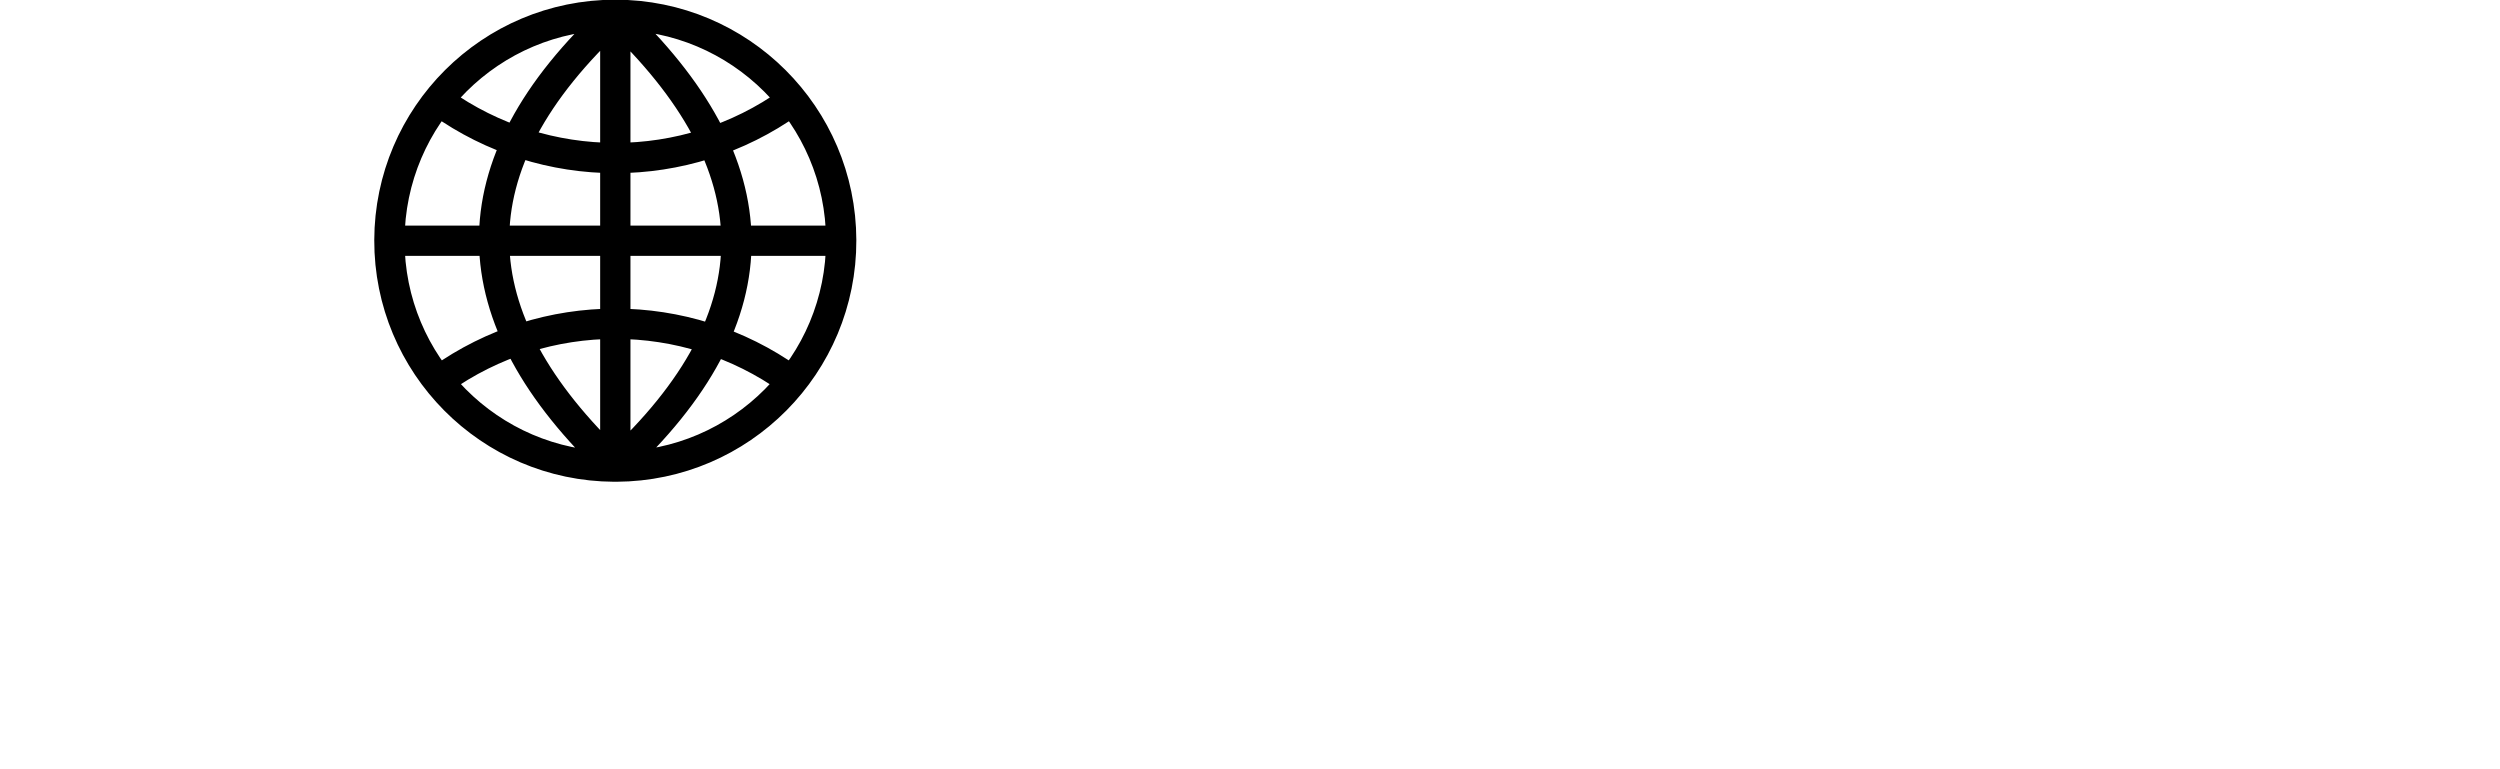
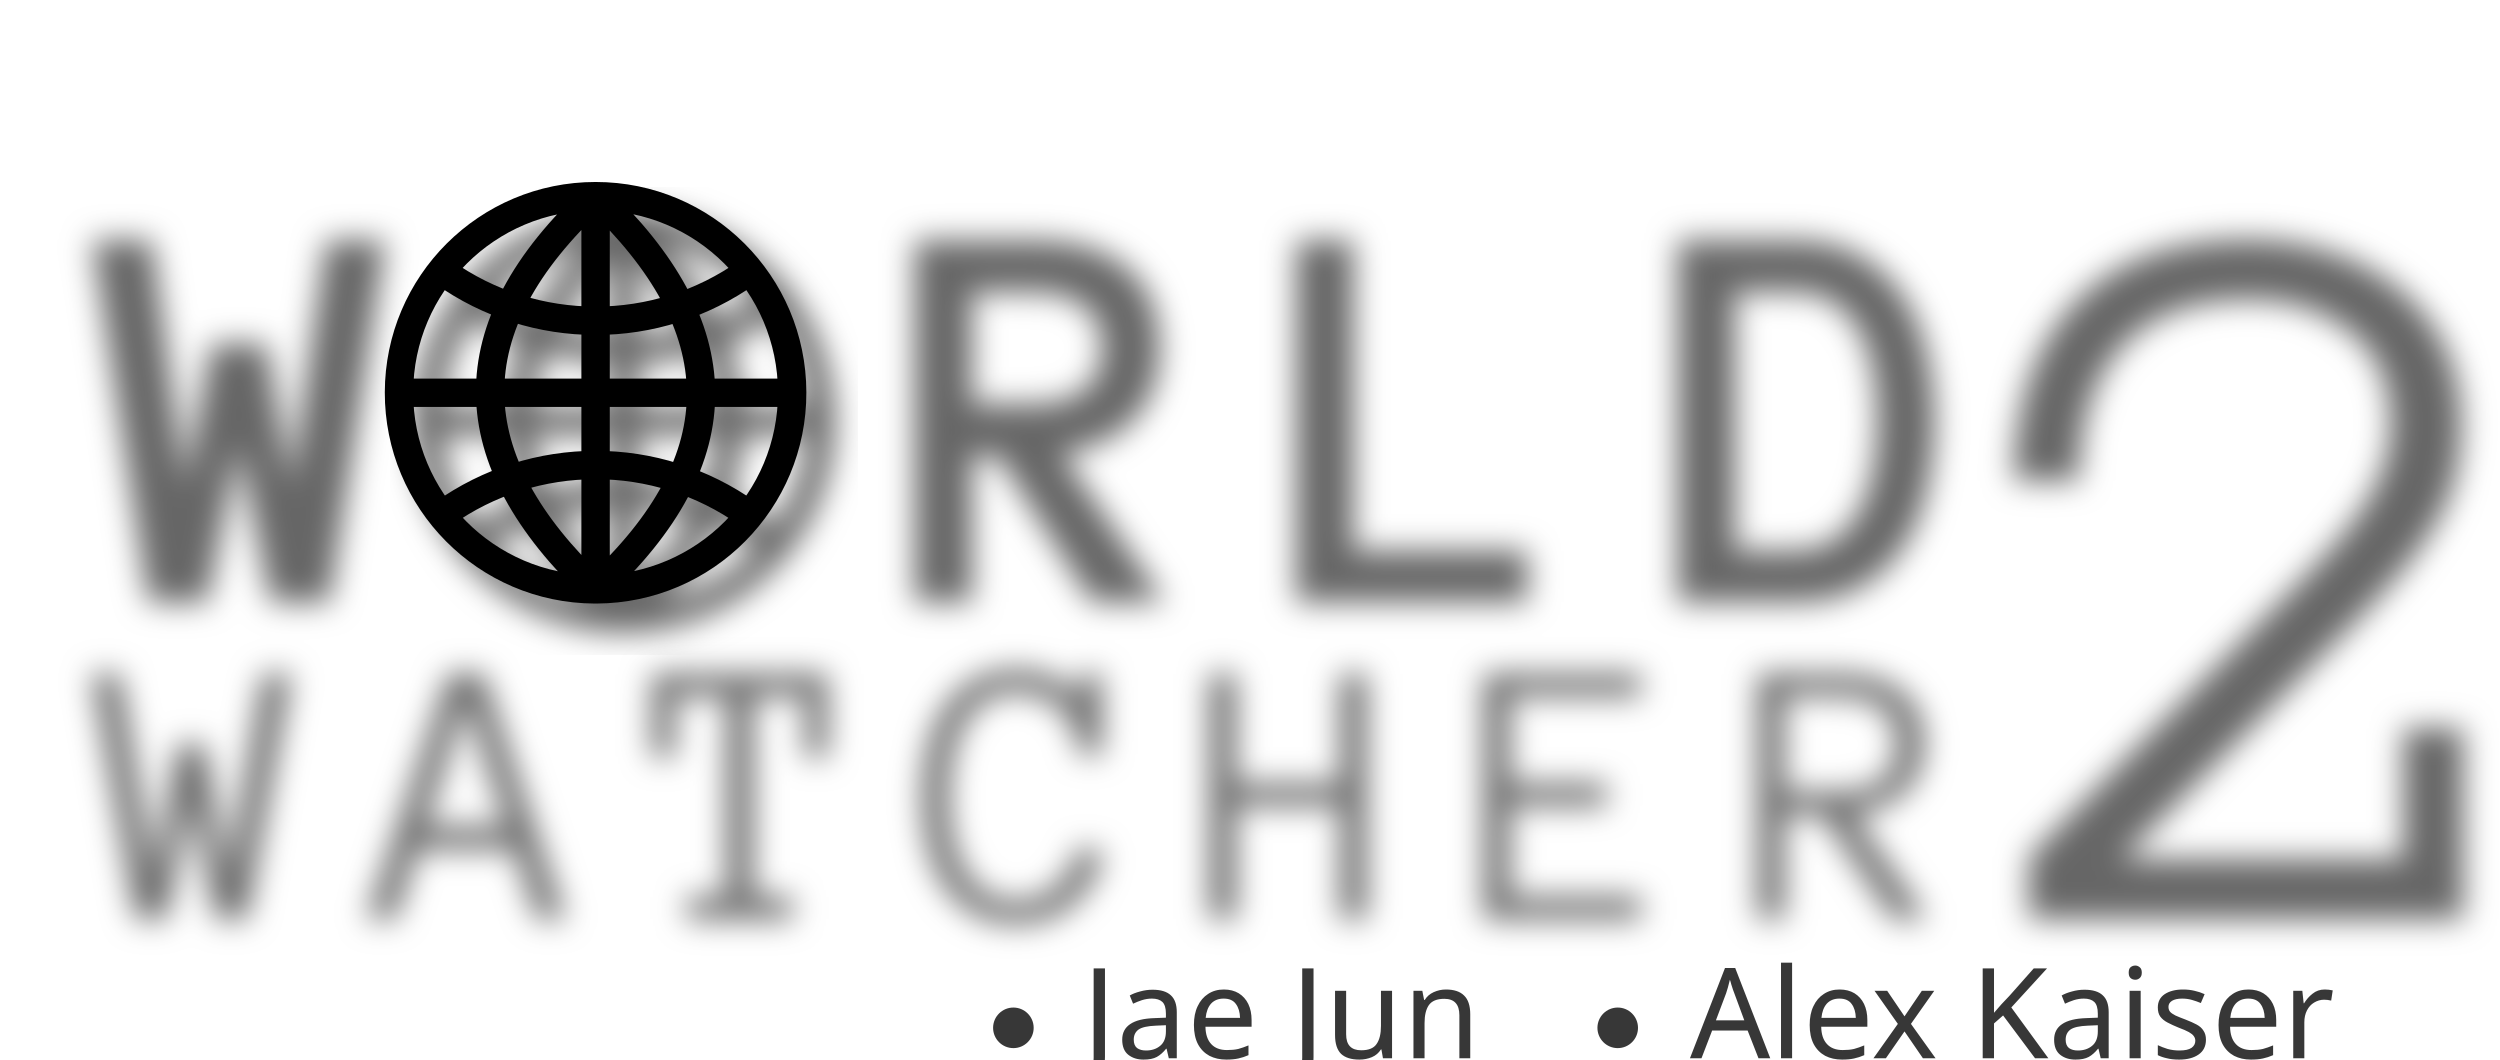
- <svg xmlns="http://www.w3.org/2000/svg" width="46.571mm" height="14.309mm" viewBox="0 0 165.016 50.701" id="svg2" version="1.1">
-   <defs id="defs4" />
-   <g id="layer1" transform="translate(-87.34068,-254.5221)">
-     <flowRoot xml:space="preserve" id="flowRoot4136" style="font-style:normal;font-variant:normal;font-weight:bold;font-stretch:normal;font-size:40px;line-height:125%;font-family:'Anonymous Pro';-inkscape-font-specification:'Anonymous Pro Bold';letter-spacing:0px;word-spacing:0px;fill:#000000;fill-opacity:1;stroke:none;stroke-width:1px;stroke-linecap:butt;stroke-linejoin:miter;stroke-opacity:1" transform="translate(0,0.05138113)">
-       <flowRegion id="flowRegion4138">
-         <rect id="rect4140" width="568.716" height="194.959" x="88.893" y="242.22" style="font-style:normal;font-variant:normal;font-weight:bold;font-stretch:normal;font-family:'Anonymous Pro';-inkscape-font-specification:'Anonymous Pro Bold'" />
+ <svg xmlns="http://www.w3.org/2000/svg" width="49.7mm" height="21.066mm" viewBox="0 0 176.103 74.643" id="svg2" version="1.1">
+   <defs id="defs4">
+     <filter style="color-interpolation-filters:sRGB" id="filter6551" x="-0.016" width="1.031" y="-0.054" height="1.108">
+       <feGaussianBlur stdDeviation="0.732" id="feGaussianBlur6553" />
+     </filter>
+     <filter style="color-interpolation-filters:sRGB" id="filter6555" x="-0.094" width="1.187" y="-0.094" height="1.187">
+       <feGaussianBlur stdDeviation="1.081" id="feGaussianBlur6557" />
+     </filter>
+   </defs>
+   <g id="layer1" transform="translate(-82.84823,-242.1854)">
+     <path id="path6521" style="opacity:0.6;fill:none;fill-rule:evenodd;stroke:#000000;stroke-width:2;stroke-linecap:butt;stroke-linejoin:round;stroke-miterlimit:4;stroke-dasharray:none;stroke-opacity:1;filter:url(#filter6555)" d="m 126.802,258.004 c 9.719,9.166 10.089,18.394 0,27.696 m 0,0 c -9.719,-9.166 -10.089,-18.394 0,-27.696 m -10.723,5.345 c 6.416,4.577 15.03,4.577 21.446,0 m -10.652,22.351 a 13.848,13.848 0 1 0 -0.142,0 z m -0.071,0 0,-27.696 m -13.848,13.848 27.696,0 m -3.125,8.522 a 18.464,18.464 0 0 0 -21.446,0 m 0,-17.044" />
+     <g transform="matrix(1.477373,0,0,1.477373,-147.0892,-138.2624)" style="font-style:normal;font-variant:normal;font-weight:normal;font-stretch:normal;font-size:40px;line-height:125%;font-family:'Anonymous Pro';-inkscape-font-specification:'Anonymous Pro';letter-spacing:0px;word-spacing:0px;opacity:0.6;fill:#000000;fill-opacity:1;stroke:none;stroke-width:1px;stroke-linecap:butt;stroke-linejoin:miter;stroke-opacity:1;filter:url(#filter6551)" id="flowRoot6469">
+       <path id="path6478" style="font-style:normal;font-variant:normal;font-weight:normal;font-stretch:normal;font-size:50px;font-family:'Anonymous Pro';-inkscape-font-specification:'Anonymous Pro';fill:#000000;fill-opacity:1" d="m 272.985,277.727 q 0,1.318 -0.244,2.368 -0.22,1.05 -0.83,2.124 -0.586,1.074 -1.562,2.271 -0.977,1.196 -2.466,2.734 l -11.108,11.255 13.452,0 0,-6.25 2.856,0 0,9.106 -20.703,0 0,-2.954 12.402,-12.598 q 0.952,-0.952 1.807,-1.904 0.879,-0.952 1.562,-1.929 0.684,-0.977 1.074,-2.026 0.391,-1.05 0.391,-2.197 0,-2.93 -1.953,-4.419 -1.929,-1.514 -4.785,-1.514 -4.004,0 -6.055,2.222 -2.051,2.222 -2.051,6.421 l -3.101,0 q 0,-5.396 2.881,-8.447 2.881,-3.052 8.325,-3.052 2.051,0 3.857,0.61 1.831,0.586 3.223,1.709 1.416,1.123 2.222,2.759 0.806,1.611 0.806,3.711 z m -25.511,23.606 -1.556,0 -3.408,-5 -1.816,0 0,5 -1.226,0 0,-11.674 3.846,0 q 1.923,0 2.979,0.841 1.056,0.832 1.056,2.496 0,0.734 -0.259,1.324 -0.259,0.581 -0.707,0.993 -0.447,0.411 -1.073,0.662 -0.617,0.25 -1.351,0.304 l 3.515,5.054 z m -1.395,-8.337 q 0,-1.19 -0.742,-1.735 -0.734,-0.555 -2.022,-0.555 l -2.621,0 0,4.58 2.621,0 q 1.288,0 2.022,-0.537 0.742,-0.546 0.742,-1.753 z m -12.222,8.337 -7.46,0 0,-11.674 7.46,0 0,1.047 -6.235,0 0,4.177 4.598,0 0,1.047 -4.598,0 0,4.356 6.235,0 0,1.047 z m -13.072,0 -1.234,0 0,-5.403 -5,0 0,5.403 -1.226,0 0,-11.674 1.226,0 0,5.224 5,0 0,-5.224 1.234,0 0,11.674 z m -12.562,-3.059 q -0.456,1.503 -1.494,2.388 -1.038,0.877 -2.612,0.877 -1.226,0 -2.075,-0.501 -0.85,-0.51 -1.395,-1.342 -0.537,-0.832 -0.778,-1.923 -0.233,-1.091 -0.233,-2.263 0,-1.172 0.233,-2.263 0.242,-1.091 0.778,-1.932 0.546,-0.841 1.395,-1.342 0.85,-0.51 2.075,-0.51 1.082,0 1.852,0.385 0.769,0.385 1.136,1.172 l 0,-1.36 1.047,0 0,3.829 -1.047,0 q 0,-0.617 -0.242,-1.163 -0.233,-0.555 -0.635,-0.957 -0.403,-0.403 -0.957,-0.626 -0.546,-0.233 -1.154,-0.233 -0.948,0 -1.574,0.447 -0.617,0.447 -0.993,1.172 -0.376,0.725 -0.537,1.61 -0.152,0.886 -0.152,1.771 0,0.877 0.152,1.771 0.161,0.886 0.537,1.601 0.376,0.707 0.993,1.163 0.626,0.447 1.574,0.447 2.183,0 3.041,-2.639 l 1.064,0.42 z m -13.144,-4.669 -1.047,0 0,-2.898 -2.505,0 0,9.58 1.879,0 0,1.047 -5,0 0,-1.047 1.887,0 0,-9.58 -2.505,0 0,2.898 -1.047,0 0,-3.945 8.337,0 0,3.945 z m -12.508,7.729 -1.315,0 -1.1,-3.337 -4.616,0 -1.082,3.337 -1.315,0 3.882,-11.674 1.664,0 3.882,11.674 z m -2.764,-4.419 -1.959,-6.02 -1.959,6.02 3.918,0 z m -10.308,-7.255 -2.102,11.674 -1.449,0 -1.19,-5.698 -1.208,5.698 -1.431,0 -2.084,-11.674 1.297,0 1.646,9.607 1.172,-6.271 1.208,0 1.181,6.271 1.646,-9.607 1.315,0 z m 78.377,-12.063 q 0,1.732 -0.37,3.305 -0.357,1.56 -1.163,2.75 -0.793,1.177 -2.062,1.877 -1.256,0.701 -3.041,0.701 l -5.605,0 0,-17.252 5.605,0 q 1.758,0 3.014,0.714 1.269,0.701 2.062,1.877 0.806,1.177 1.177,2.737 0.383,1.56 0.383,3.292 z m -2.737,0 q 0,-2.988 -1.018,-4.561 -1.018,-1.586 -2.882,-1.586 l -2.869,0 0,12.321 2.869,0 q 1.864,0 2.882,-1.613 1.018,-1.613 1.018,-4.561 z m -16.671,8.633 -11.026,0 0,-17.252 2.737,0 0,14.793 8.289,0 0,2.459 z m -17.305,0 -3.464,0 -4.468,-6.98 -1.243,0 0,6.98 -2.737,0 0,-17.252 5.685,0 q 2.842,0 4.416,1.309 1.573,1.296 1.573,3.847 0,1.137 -0.357,2.009 -0.344,0.859 -0.992,1.481 -0.635,0.621 -1.494,0.992 -0.846,0.357 -1.838,0.489 l 4.918,7.126 z m -2.975,-12.136 q 0,-1.322 -0.873,-1.983 -0.859,-0.661 -2.38,-0.661 l -2.948,0 0,5.328 2.948,0 q 1.52,0 2.38,-0.661 0.873,-0.661 0.873,-2.023 z m -34.166,-5.116 -2.67,17.252 -2.816,0 -1.52,-7.443 -1.494,7.443 -2.816,0 -2.67,-17.252 2.842,0 1.586,11.621 1.256,-6.689 2.618,0 1.216,6.689 1.626,-11.621 2.842,0 z" />
+     </g>
+     <flowRoot xml:space="preserve" id="flowRoot6255" style="font-style:normal;font-variant:normal;font-weight:bold;font-stretch:normal;font-size:40px;line-height:125%;font-family:'Anonymous Pro';-inkscape-font-specification:'Anonymous Pro Bold';letter-spacing:5px;word-spacing:0px;fill:#000000;fill-opacity:1;stroke:none;stroke-width:1px;stroke-linecap:butt;stroke-linejoin:miter;stroke-opacity:1" transform="translate(-0.3214284,-0.5086583)">
+       <flowRegion id="flowRegion6257">
+         <rect id="rect6259" width="568.716" height="194.959" x="88.893" y="242.22" style="font-style:normal;font-variant:normal;font-weight:bold;font-stretch:normal;font-family:'Anonymous Pro';-inkscape-font-specification:'Anonymous Pro Bold';letter-spacing:5px" />
      </flowRegion>
-       <flowPara id="flowPara4144">W</flowPara>
+       <flowPara id="flowPara6261">
+         <flowSpan style="letter-spacing:6px" id="flowSpan6263">W </flowSpan>RLD</flowPara>
    </flowRoot>
-     <flowRoot xml:space="preserve" id="flowRoot4148" style="font-style:normal;font-variant:normal;font-weight:bold;font-stretch:normal;font-size:40px;line-height:125%;font-family:'Anonymous Pro';-inkscape-font-specification:'Anonymous Pro Bold';letter-spacing:0px;word-spacing:0px;fill:#000000;fill-opacity:1;stroke:none;stroke-width:1px;stroke-linecap:butt;stroke-linejoin:miter;stroke-opacity:1" transform="translate(-38.86547,-65.60682)">
-       <flowRegion id="flowRegion4150">
-         <rect id="rect4152" width="135.36" height="45.457" x="188.899" y="307.88" style="font-style:normal;font-variant:normal;font-weight:bold;font-stretch:normal;font-family:'Anonymous Pro';-inkscape-font-specification:'Anonymous Pro Bold'" />
+     <flowRoot xml:space="preserve" id="flowRoot6265" style="font-style:normal;font-variant:normal;font-weight:normal;font-stretch:normal;font-size:40px;line-height:125%;font-family:'Anonymous Pro';-inkscape-font-specification:'Anonymous Pro';letter-spacing:0px;word-spacing:0px;fill:#000000;fill-opacity:1;stroke:none;stroke-width:1px;stroke-linecap:butt;stroke-linejoin:miter;stroke-opacity:1" transform="matrix(0.9021793,0,0,0.9021793,63.56773,-170.9333)">
+       <flowRegion id="flowRegion6267">
+         <rect id="rect6269" width="339.411" height="94.954" x="27.274" y="496.778" style="font-style:normal;font-variant:normal;font-weight:normal;font-stretch:normal;font-family:'Anonymous Pro';-inkscape-font-specification:'Anonymous Pro'" />
      </flowRegion>
-       <flowPara id="flowPara4154" style="letter-spacing:1px">RLD</flowPara>
+       <flowPara id="flowPara6271" style="font-style:normal;font-variant:normal;font-weight:normal;font-stretch:normal;font-size:30px;font-family:'Anonymous Pro';-inkscape-font-specification:'Anonymous Pro';letter-spacing:5px">WATCHER</flowPara>
    </flowRoot>
-     <flowRoot xml:space="preserve" id="flowRoot4156" style="font-style:normal;font-variant:normal;font-weight:normal;font-stretch:normal;font-size:40px;line-height:125%;font-family:'Anonymous Pro';-inkscape-font-specification:'Anonymous Pro';letter-spacing:0px;word-spacing:0px;fill:#000000;fill-opacity:1;stroke:none;stroke-width:1px;stroke-linecap:butt;stroke-linejoin:miter;stroke-opacity:1" transform="matrix(0.8903318,0,0,0.8903318,63.87992,-164.6804)">
-       <flowRegion id="flowRegion4158">
-         <rect id="rect4160" width="339.411" height="94.954" x="27.274" y="496.778" style="font-style:normal;font-variant:normal;font-weight:normal;font-stretch:normal;font-family:'Anonymous Pro';-inkscape-font-specification:'Anonymous Pro'" />
+     <flowRoot xml:space="preserve" id="flowRoot6275" style="font-style:normal;font-variant:normal;font-weight:normal;font-stretch:normal;font-size:40px;line-height:125%;font-family:'Anonymous Pro';-inkscape-font-specification:'Anonymous Pro';letter-spacing:0px;word-spacing:0px;fill:#000000;fill-opacity:1;stroke:none;stroke-width:1px;stroke-linecap:butt;stroke-linejoin:miter;stroke-opacity:1" transform="matrix(1.477373,0,0,1.477373,-149.0892,-140.2624)">
+       <flowRegion id="flowRegion6277">
+         <rect id="rect6279" width="86.429" height="62.857" x="251.429" y="250.219" style="font-style:normal;font-variant:normal;font-weight:normal;font-stretch:normal;font-family:'Anonymous Pro';-inkscape-font-specification:'Anonymous Pro';fill:#000000;fill-opacity:1" />
      </flowRegion>
-       <flowPara id="flowPara4162" style="font-style:normal;font-variant:normal;font-weight:normal;font-stretch:normal;font-size:30px;font-family:'Anonymous Pro';-inkscape-font-specification:'Anonymous Pro';letter-spacing:5px">WATCHER</flowPara>
+       <flowPara id="flowPara6281" style="font-style:normal;font-variant:normal;font-weight:normal;font-stretch:normal;font-size:50px;font-family:'Anonymous Pro';-inkscape-font-specification:'Anonymous Pro';fill:#000000;fill-opacity:1">2</flowPara>
    </flowRoot>
-     <path id="path4196" style="fill:none;fill-rule:evenodd;stroke:#000000;stroke-width:2;stroke-linecap:butt;stroke-linejoin:miter;stroke-miterlimit:4;stroke-dasharray:none;stroke-opacity:1" d="m 127.954,255.502 c 10.464,9.869 10.863,19.805 0,29.819 m 0,0 c -10.464,-9.869 -10.863,-19.805 0,-29.819 m -11.545,5.755 c 6.908,4.928 16.183,4.928 23.091,0 m -11.469,24.064 a 14.91,14.91 0 1 0 -0.153,0 z m -0.076,0 0,-29.819 m -14.91,14.91 29.819,0 m -3.364,9.175 a 19.88,19.88 0 0 0 -23.091,0 m 0,-18.35" />
-     <flowRoot xml:space="preserve" id="flowRoot4199" style="font-style:normal;font-variant:normal;font-weight:normal;font-stretch:normal;font-size:40px;line-height:125%;font-family:'Anonymous Pro';-inkscape-font-specification:'Anonymous Pro';letter-spacing:0px;word-spacing:0px;fill:#000000;fill-opacity:1;stroke:none;stroke-width:1px;stroke-linecap:butt;stroke-linejoin:miter;stroke-opacity:1" transform="matrix(1.467329,0,0,1.467329,-148.3462,-137.096)">
-       <flowRegion id="flowRegion4201">
-         <rect id="rect4203" width="86.429" height="62.857" x="251.429" y="250.219" style="font-style:normal;font-variant:normal;font-weight:normal;font-stretch:normal;font-family:'Anonymous Pro';-inkscape-font-specification:'Anonymous Pro'" />
+     <path d="m 124.802,256.004 c 9.719,9.166 10.089,18.394 0,27.696 m 0,0 c -9.719,-9.166 -10.089,-18.394 0,-27.696 m -10.723,5.345 c 6.416,4.577 15.03,4.577 21.446,0 m -10.652,22.351 a 13.848,13.848 0 1 0 -0.142,0 z m -0.071,0 0,-27.696 m -13.848,13.848 27.696,0 m -3.125,8.522 a 18.464,18.464 0 0 0 -21.446,0 m 0,-17.044" style="fill:none;fill-rule:evenodd;stroke:#000000;stroke-width:2;stroke-linecap:butt;stroke-linejoin:round;stroke-miterlimit:4;stroke-dasharray:none;stroke-opacity:1" id="path6149" />
+     <flowRoot style="font-style:normal;font-variant:normal;font-weight:normal;font-stretch:normal;font-size:45.863px;line-height:125%;font-family:'Anonymous Pro';-inkscape-font-specification:'Anonymous Pro';letter-spacing:0px;word-spacing:0px;fill:#000000;fill-opacity:0.784;stroke:none;stroke-width:1px;stroke-linecap:butt;stroke-linejoin:miter;stroke-opacity:1" id="flowRoot4147" xml:space="preserve" transform="matrix(0.9360533,0,0,0.9360533,8.364483,16.32389)">
+       <flowRegion id="flowRegion4149">
+         <rect style="font-style:normal;font-variant:normal;font-weight:normal;font-stretch:normal;font-family:'Anonymous Pro';-inkscape-font-specification:'Anonymous Pro';fill:#000000;fill-opacity:0.784" y="236.533" x="105.747" height="108.873" width="389.162" id="rect4151" />
      </flowRegion>
-       <flowPara id="flowPara4205" style="font-style:normal;font-variant:normal;font-weight:normal;font-stretch:normal;font-size:50px;font-family:'Anonymous Pro';-inkscape-font-specification:'Anonymous Pro'">2</flowPara>
+       <flowPara style="font-style:italic;font-variant:normal;font-weight:normal;font-stretch:normal;font-size:12.709px;font-family:'Anonymous Pro';-inkscape-font-specification:'Anonymous Pro';letter-spacing:0px;fill:#000000;fill-opacity:0.784" id="flowPara4153">Studio L50 Presents:</flowPara>
    </flowRoot>
+     <flowRoot xml:space="preserve" id="flowRoot4174" style="font-style:normal;font-variant:normal;font-weight:normal;font-stretch:normal;font-size:12.5px;line-height:125%;font-family:'Anonymous Pro';-inkscape-font-specification:'Anonymous Pro';letter-spacing:0px;word-spacing:0px;fill:#000000;fill-opacity:0.784;stroke:none;stroke-width:1px;stroke-linecap:butt;stroke-linejoin:miter;stroke-opacity:1" transform="matrix(0.7088983,0,0,0.7088983,10.99635,147.8383)">
+       <flowRegion id="flowRegion4176">
+         <rect id="rect4178" width="306.21" height="85.666" x="107.817" y="225.464" style="font-style:normal;font-variant:normal;font-weight:normal;font-stretch:normal;font-size:12.5px;font-family:'Anonymous Pro';-inkscape-font-specification:'Anonymous Pro';fill:#000000;fill-opacity:0.784" />
+       </flowRegion>
+       <flowPara style="font-style:normal;font-variant:normal;font-weight:normal;font-stretch:normal;font-size:12.5px;font-family:'Anonymous Pro';-inkscape-font-specification:'Anonymous Pro';letter-spacing:0px;fill:#000000;fill-opacity:0.784" id="flowPara4188">Caleb Johnson</flowPara>
+     </flowRoot>
+     <text xml:space="preserve" style="font-style:normal;font-variant:normal;font-weight:normal;font-stretch:normal;font-size:8.861px;line-height:125%;font-family:'Anonymous Pro';-inkscape-font-specification:'Anonymous Pro';letter-spacing:0px;word-spacing:0px;fill:#000000;fill-opacity:0.784;stroke:none;stroke-width:1px;stroke-linecap:butt;stroke-linejoin:miter;stroke-opacity:1" x="159.073" y="316.729" id="text4192">
+       <tspan id="tspan4194" x="159.073" y="316.729">Jae Jun</tspan>
+     </text>
+     <text xml:space="preserve" style="font-style:normal;font-variant:normal;font-weight:normal;font-stretch:normal;font-size:8.861px;line-height:125%;font-family:'Anonymous Pro';-inkscape-font-specification:'Anonymous Pro';letter-spacing:0px;word-spacing:0px;fill:#000000;fill-opacity:0.784;stroke:none;stroke-width:1px;stroke-linecap:butt;stroke-linejoin:miter;stroke-opacity:1" x="201.89" y="316.729" id="text4198">
+       <tspan id="tspan4200" x="201.89" y="316.729">Alex Kaiser</tspan>
+     </text>
+     <circle style="opacity:1;fill:#000000;fill-opacity:0.784;fill-rule:nonzero;stroke:none;stroke-width:1;stroke-linecap:butt;stroke-linejoin:round;stroke-miterlimit:4;stroke-dasharray:none;stroke-dashoffset:84.038;stroke-opacity:1" id="path4202" cx="154.232" cy="314.587" r="1.429" />
+     <circle r="1.429" cy="314.587" cx="196.802" id="circle4204" style="opacity:1;fill:#000000;fill-opacity:0.784;fill-rule:nonzero;stroke:none;stroke-width:1;stroke-linecap:butt;stroke-linejoin:round;stroke-miterlimit:4;stroke-dasharray:none;stroke-dashoffset:84.038;stroke-opacity:1" />
  </g>
</svg>
